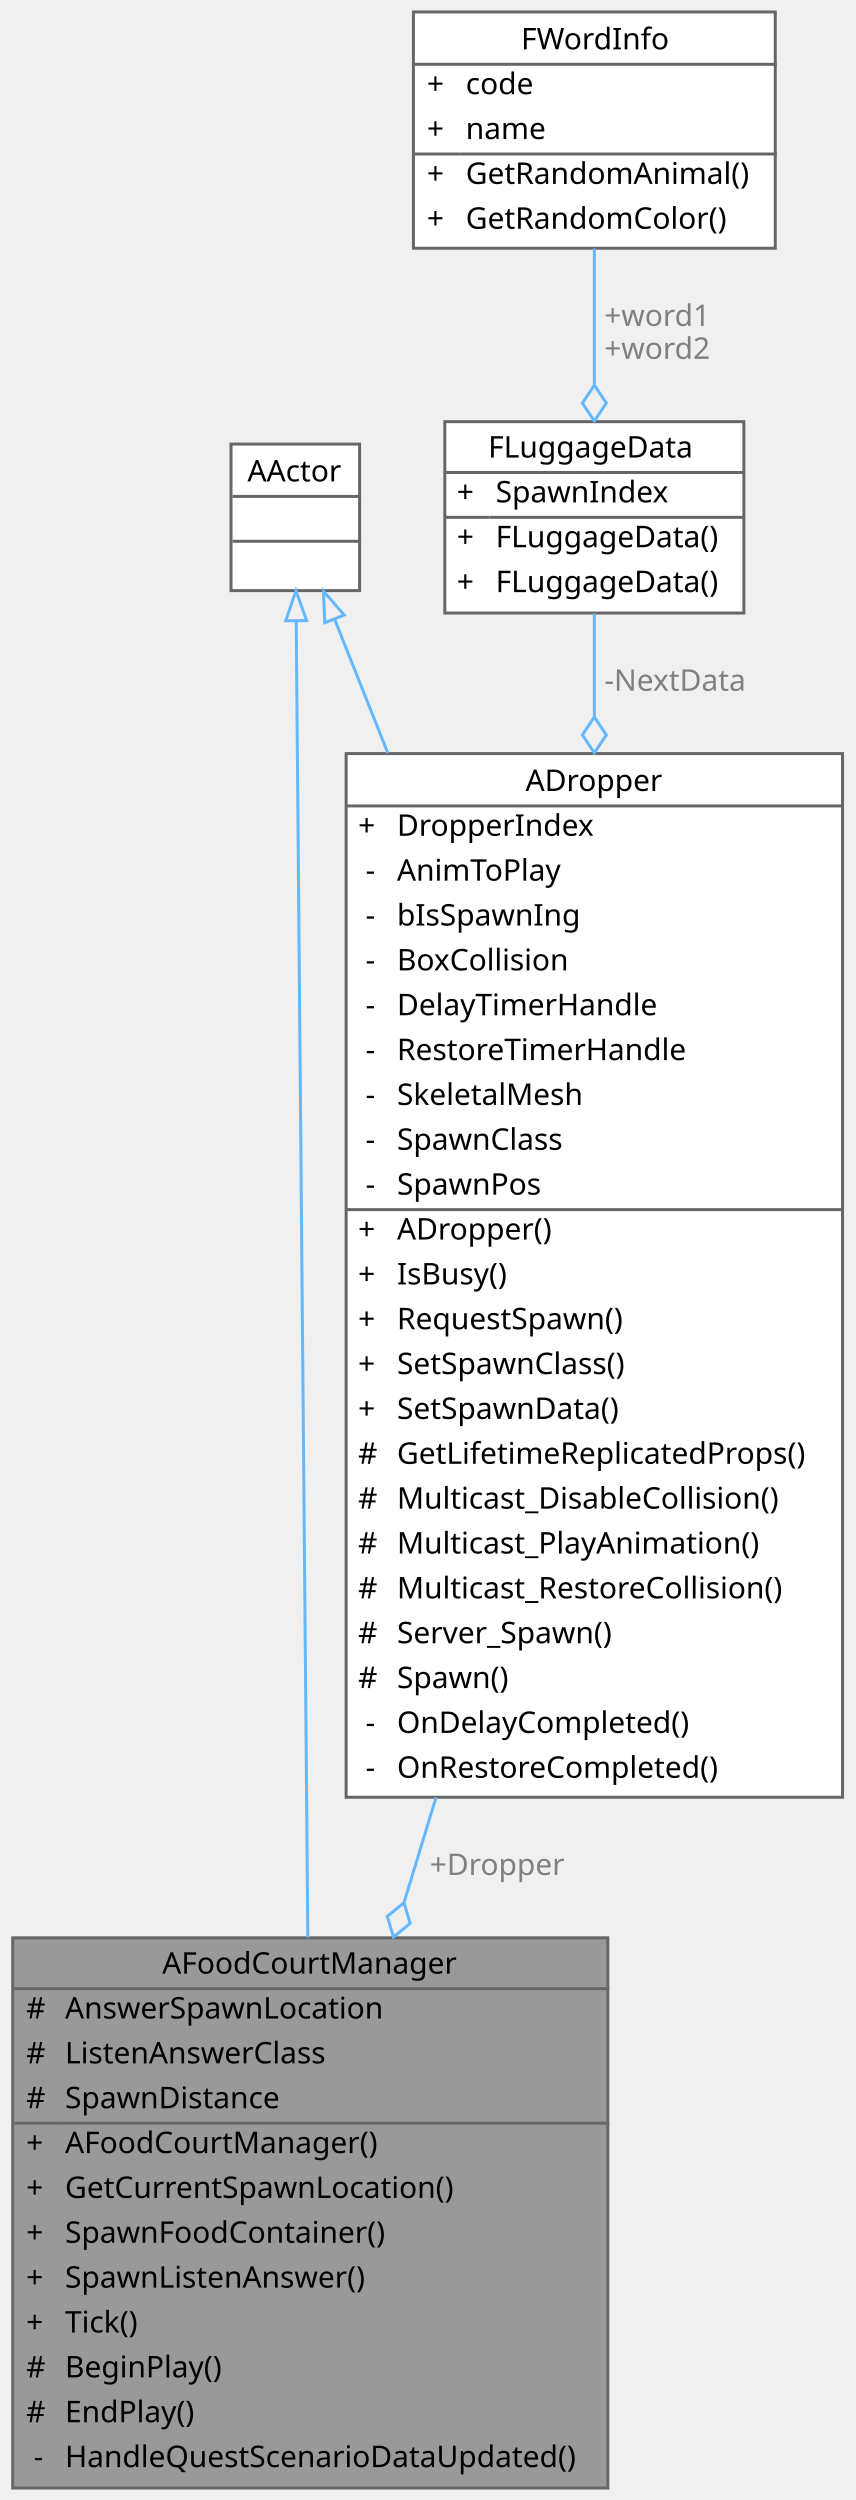
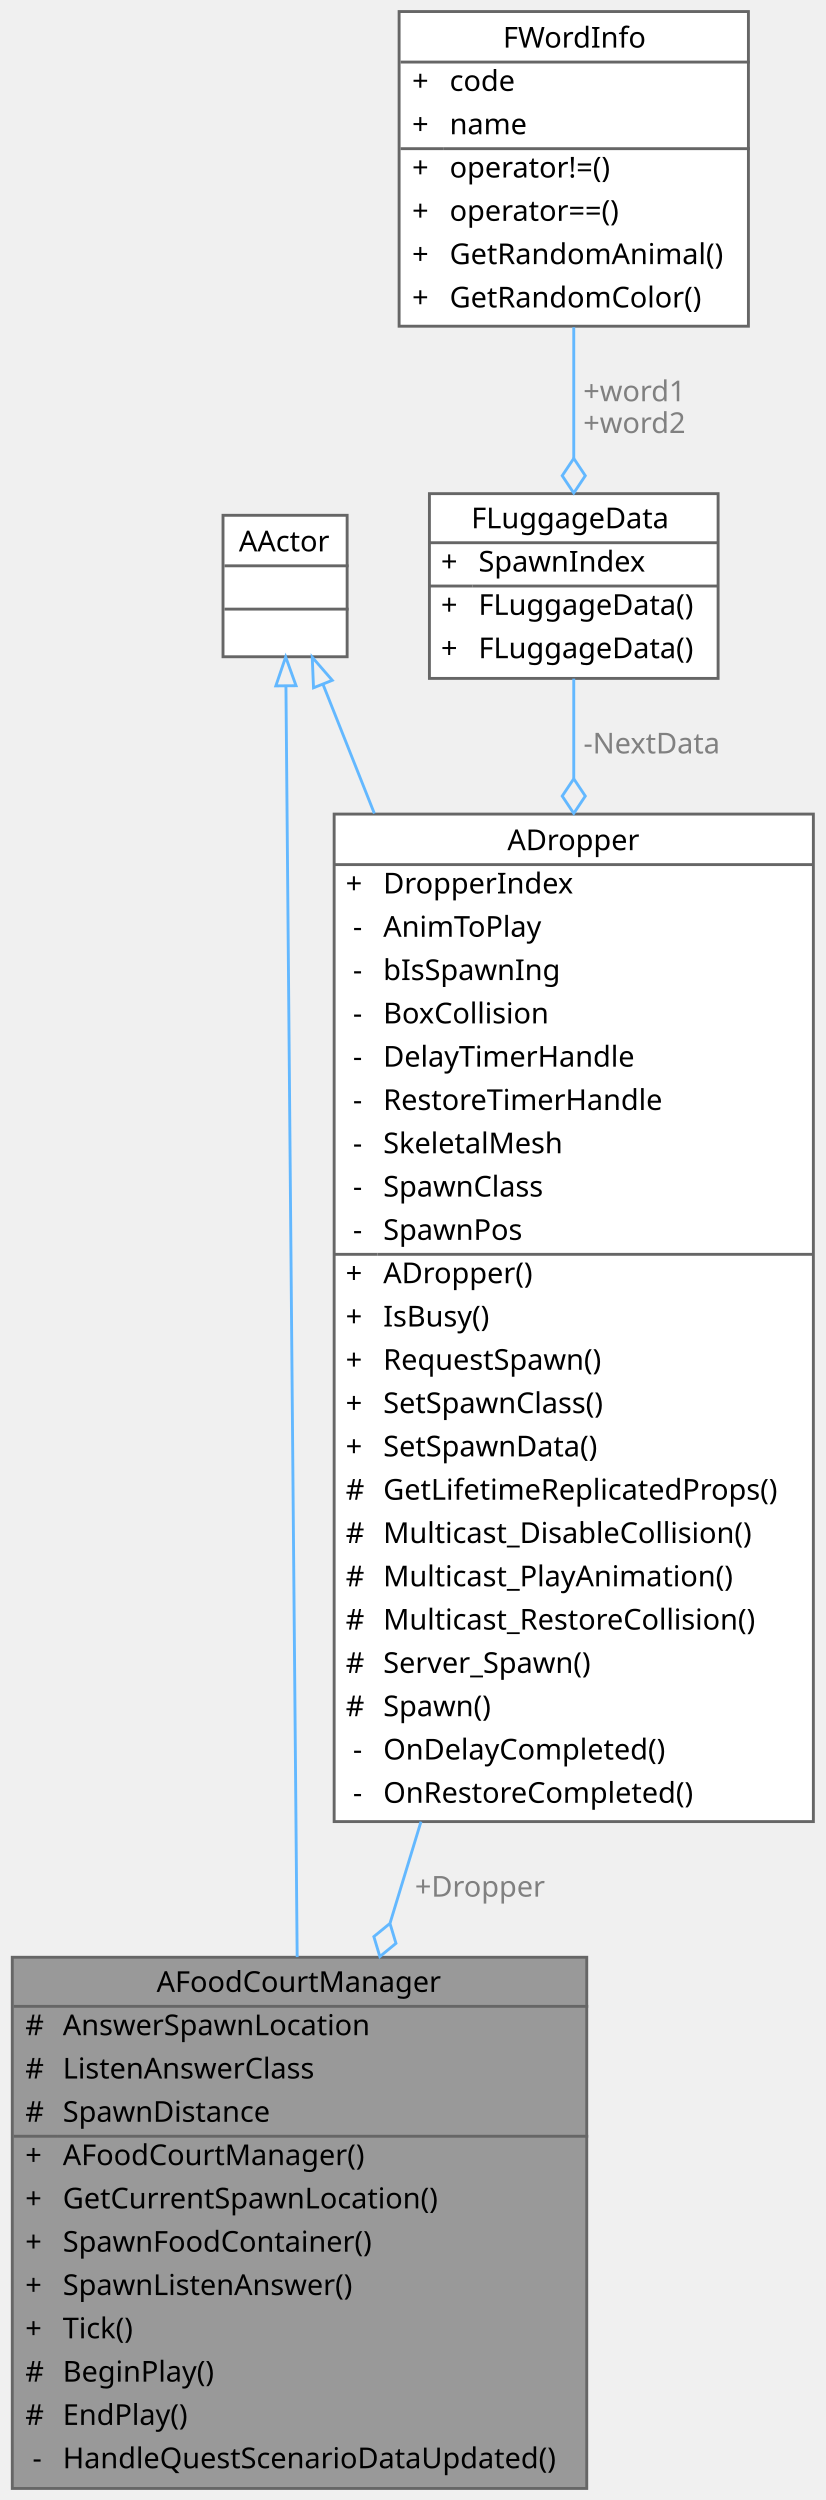
- <svg xmlns="http://www.w3.org/2000/svg" xmlns:xlink="http://www.w3.org/1999/xlink" width="286pt" height="836pt" viewBox="0.00 0.00 285.50 836.00">
-   <g id="graph0" class="graph" transform="scale(1 1) rotate(0) translate(4 832)">
+ <svg xmlns="http://www.w3.org/2000/svg" xmlns:xlink="http://www.w3.org/1999/xlink" width="286pt" height="866pt" viewBox="0.00 0.00 285.50 866.00">
+   <g id="graph0" class="graph" transform="scale(1 1) rotate(0) translate(4 862)">
    <g id="Node000001" class="node">
      <g id="a_Node000001">
        <a xlink:title=" ">
          <polygon fill="#999999" stroke="transparent" points="199,-184 0,-184 0,0 199,0 199,-184" />
          <text text-anchor="start" x="50" y="-172" font-family="Malgun Gothic" font-size="10.00">AFoodCourtManager</text>
          <text text-anchor="start" x="4.5" y="-157" font-family="Malgun Gothic" font-size="10.00">#</text>
          <text text-anchor="start" x="17.5" y="-157" font-family="Malgun Gothic" font-size="10.00">AnswerSpawnLocation</text>
          <text text-anchor="start" x="4.5" y="-142" font-family="Malgun Gothic" font-size="10.00">#</text>
          <text text-anchor="start" x="17.5" y="-142" font-family="Malgun Gothic" font-size="10.00">ListenAnswerClass</text>
          <text text-anchor="start" x="4.5" y="-127" font-family="Malgun Gothic" font-size="10.00">#</text>
          <text text-anchor="start" x="17.5" y="-127" font-family="Malgun Gothic" font-size="10.00">SpawnDistance</text>
          <text text-anchor="start" x="4.5" y="-112" font-family="Malgun Gothic" font-size="10.00">+</text>
          <text text-anchor="start" x="17.5" y="-112" font-family="Malgun Gothic" font-size="10.00">AFoodCourtManager()</text>
          <text text-anchor="start" x="4.5" y="-97" font-family="Malgun Gothic" font-size="10.00">+</text>
          <text text-anchor="start" x="17.5" y="-97" font-family="Malgun Gothic" font-size="10.00">GetCurrentSpawnLocation()</text>
          <text text-anchor="start" x="4.5" y="-82" font-family="Malgun Gothic" font-size="10.00">+</text>
          <text text-anchor="start" x="17.5" y="-82" font-family="Malgun Gothic" font-size="10.00">SpawnFoodContainer()</text>
          <text text-anchor="start" x="4.5" y="-67" font-family="Malgun Gothic" font-size="10.00">+</text>
          <text text-anchor="start" x="17.5" y="-67" font-family="Malgun Gothic" font-size="10.00">SpawnListenAnswer()</text>
          <text text-anchor="start" x="4.5" y="-52" font-family="Malgun Gothic" font-size="10.00">+</text>
          <text text-anchor="start" x="17.5" y="-52" font-family="Malgun Gothic" font-size="10.00">Tick()</text>
          <text text-anchor="start" x="4.5" y="-37" font-family="Malgun Gothic" font-size="10.00">#</text>
          <text text-anchor="start" x="17.5" y="-37" font-family="Malgun Gothic" font-size="10.00">BeginPlay()</text>
          <text text-anchor="start" x="4.5" y="-22" font-family="Malgun Gothic" font-size="10.00">#</text>
          <text text-anchor="start" x="17.5" y="-22" font-family="Malgun Gothic" font-size="10.00">EndPlay()</text>
          <text text-anchor="start" x="7" y="-7" font-family="Malgun Gothic" font-size="10.00">-</text>
          <text text-anchor="start" x="17.5" y="-7" font-family="Malgun Gothic" font-size="10.00">HandleQuestScenarioDataUpdated()</text>
          <polygon fill="#666666" stroke="#666666" points="0.5,-167 0.5,-167 199.5,-167 199.5,-167 0.5,-167" />
          <polygon fill="#666666" stroke="#666666" points="0.5,-122 0.5,-122 15.5,-122 15.5,-122 0.5,-122" />
          <polygon fill="#666666" stroke="#666666" points="15.5,-122 15.5,-122 199.5,-122 199.5,-122 15.5,-122" />
          <polygon fill="none" stroke="#666666" points="0,0 0,-184 199,-184 199,0 0,0" />
        </a>
      </g>
    </g>
    <g id="Node000002" class="node">
      <g id="a_Node000002">
        <a xlink:title=" ">
          <polygon fill="white" stroke="transparent" points="116,-683.5 73,-683.5 73,-634.5 116,-634.5 116,-683.5" />
          <text text-anchor="start" x="78.5" y="-671" font-family="Malgun Gothic" font-size="10.00">AActor</text>
          <text text-anchor="start" x="93" y="-656" font-family="Malgun Gothic" font-size="10.00"> </text>
          <text text-anchor="start" x="93" y="-641" font-family="Malgun Gothic" font-size="10.00"> </text>
          <polygon fill="#666666" stroke="#666666" points="73.5,-666 73.5,-666 116.5,-666 116.5,-666 73.5,-666" />
          <polygon fill="#666666" stroke="#666666" points="73.5,-651 73.5,-651 116.5,-651 116.5,-651 73.5,-651" />
          <polygon fill="none" stroke="#666666" points="73,-634.5 73,-683.5 116,-683.5 116,-634.5 73,-634.5" />
        </a>
      </g>
    </g>
    <g id="edge1_Node000001_Node000002" class="edge">
      <g id="a_edge1_Node000001_Node000002">
        <a xlink:title=" ">
          <path fill="none" stroke="#63b8ff" d="M94.8,-624.29C95.55,-538.93 97.56,-312.02 98.69,-184.06" />
          <polygon fill="none" stroke="#63b8ff" points="91.3,-624.41 94.71,-634.44 98.3,-624.47 91.3,-624.41" />
        </a>
      </g>
    </g>
    <g id="Node000003" class="node">
      <g id="a_Node000003">
        <a xlink:href="classADropper.html" target="_top" xlink:title=" ">
          <polygon fill="white" stroke="transparent" points="277.5,-580 111.5,-580 111.5,-231 277.5,-231 277.5,-580" />
          <text text-anchor="start" x="171.5" y="-567.5" font-family="Malgun Gothic" font-size="10.00">ADropper</text>
          <text text-anchor="start" x="115.5" y="-552.5" font-family="Malgun Gothic" font-size="10.00">+</text>
          <text text-anchor="start" x="128.5" y="-552.5" font-family="Malgun Gothic" font-size="10.00">DropperIndex</text>
          <text text-anchor="start" x="118" y="-537.5" font-family="Malgun Gothic" font-size="10.00">-</text>
          <text text-anchor="start" x="128.5" y="-537.5" font-family="Malgun Gothic" font-size="10.00">AnimToPlay</text>
          <text text-anchor="start" x="118" y="-522.5" font-family="Malgun Gothic" font-size="10.00">-</text>
          <text text-anchor="start" x="128.5" y="-522.5" font-family="Malgun Gothic" font-size="10.00">bIsSpawnIng</text>
          <text text-anchor="start" x="118" y="-507.5" font-family="Malgun Gothic" font-size="10.00">-</text>
          <text text-anchor="start" x="128.5" y="-507.5" font-family="Malgun Gothic" font-size="10.00">BoxCollision</text>
          <text text-anchor="start" x="118" y="-492.5" font-family="Malgun Gothic" font-size="10.00">-</text>
          <text text-anchor="start" x="128.5" y="-492.5" font-family="Malgun Gothic" font-size="10.00">DelayTimerHandle</text>
          <text text-anchor="start" x="118" y="-477.5" font-family="Malgun Gothic" font-size="10.00">-</text>
          <text text-anchor="start" x="128.5" y="-477.5" font-family="Malgun Gothic" font-size="10.00">RestoreTimerHandle</text>
          <text text-anchor="start" x="118" y="-462.5" font-family="Malgun Gothic" font-size="10.00">-</text>
          <text text-anchor="start" x="128.5" y="-462.5" font-family="Malgun Gothic" font-size="10.00">SkeletalMesh</text>
          <text text-anchor="start" x="118" y="-447.5" font-family="Malgun Gothic" font-size="10.00">-</text>
          <text text-anchor="start" x="128.5" y="-447.5" font-family="Malgun Gothic" font-size="10.00">SpawnClass</text>
          <text text-anchor="start" x="118" y="-432.5" font-family="Malgun Gothic" font-size="10.00">-</text>
          <text text-anchor="start" x="128.5" y="-432.5" font-family="Malgun Gothic" font-size="10.00">SpawnPos</text>
          <text text-anchor="start" x="115.5" y="-417.5" font-family="Malgun Gothic" font-size="10.00">+</text>
          <text text-anchor="start" x="128.5" y="-417.5" font-family="Malgun Gothic" font-size="10.00">ADropper()</text>
          <text text-anchor="start" x="115.5" y="-402.5" font-family="Malgun Gothic" font-size="10.00">+</text>
          <text text-anchor="start" x="128.5" y="-402.5" font-family="Malgun Gothic" font-size="10.00">IsBusy()</text>
          <text text-anchor="start" x="115.5" y="-387.5" font-family="Malgun Gothic" font-size="10.00">+</text>
          <text text-anchor="start" x="128.5" y="-387.5" font-family="Malgun Gothic" font-size="10.00">RequestSpawn()</text>
          <text text-anchor="start" x="115.5" y="-372.5" font-family="Malgun Gothic" font-size="10.00">+</text>
          <text text-anchor="start" x="128.5" y="-372.5" font-family="Malgun Gothic" font-size="10.00">SetSpawnClass()</text>
          <text text-anchor="start" x="115.5" y="-357.5" font-family="Malgun Gothic" font-size="10.00">+</text>
          <text text-anchor="start" x="128.5" y="-357.5" font-family="Malgun Gothic" font-size="10.00">SetSpawnData()</text>
          <text text-anchor="start" x="115.5" y="-342.5" font-family="Malgun Gothic" font-size="10.00">#</text>
          <text text-anchor="start" x="128.5" y="-342.5" font-family="Malgun Gothic" font-size="10.00">GetLifetimeReplicatedProps()</text>
          <text text-anchor="start" x="115.5" y="-327.5" font-family="Malgun Gothic" font-size="10.00">#</text>
          <text text-anchor="start" x="128.5" y="-327.5" font-family="Malgun Gothic" font-size="10.00">Multicast_DisableCollision()</text>
          <text text-anchor="start" x="115.5" y="-312.5" font-family="Malgun Gothic" font-size="10.00">#</text>
          <text text-anchor="start" x="128.5" y="-312.5" font-family="Malgun Gothic" font-size="10.00">Multicast_PlayAnimation()</text>
          <text text-anchor="start" x="115.5" y="-297.5" font-family="Malgun Gothic" font-size="10.00">#</text>
          <text text-anchor="start" x="128.5" y="-297.5" font-family="Malgun Gothic" font-size="10.00">Multicast_RestoreCollision()</text>
          <text text-anchor="start" x="115.5" y="-282.5" font-family="Malgun Gothic" font-size="10.00">#</text>
          <text text-anchor="start" x="128.5" y="-282.5" font-family="Malgun Gothic" font-size="10.00">Server_Spawn()</text>
          <text text-anchor="start" x="115.5" y="-267.5" font-family="Malgun Gothic" font-size="10.00">#</text>
          <text text-anchor="start" x="128.5" y="-267.5" font-family="Malgun Gothic" font-size="10.00">Spawn()</text>
          <text text-anchor="start" x="118" y="-252.5" font-family="Malgun Gothic" font-size="10.00">-</text>
          <text text-anchor="start" x="128.5" y="-252.5" font-family="Malgun Gothic" font-size="10.00">OnDelayCompleted()</text>
          <text text-anchor="start" x="118" y="-237.5" font-family="Malgun Gothic" font-size="10.00">-</text>
          <text text-anchor="start" x="128.5" y="-237.5" font-family="Malgun Gothic" font-size="10.00">OnRestoreCompleted()</text>
          <polygon fill="#666666" stroke="#666666" points="111.5,-562.5 111.5,-562.5 277.5,-562.5 277.5,-562.5 111.5,-562.5" />
          <polygon fill="#666666" stroke="#666666" points="111.5,-427.5 111.5,-427.5 126.5,-427.5 126.5,-427.5 111.5,-427.5" />
          <polygon fill="#666666" stroke="#666666" points="126.5,-427.5 126.5,-427.5 277.5,-427.5 277.5,-427.5 126.5,-427.5" />
          <polygon fill="none" stroke="#666666" points="111.5,-231 111.5,-580 277.5,-580 277.5,-231 111.5,-231" />
        </a>
      </g>
    </g>
    <g id="edge3_Node000003_Node000002" class="edge">
      <g id="a_edge3_Node000003_Node000002">
        <a xlink:title=" ">
          <path fill="none" stroke="#63b8ff" d="M107.67,-624.87C112.68,-612.28 118.79,-596.91 125.43,-580.21" />
          <polygon fill="none" stroke="#63b8ff" points="104.35,-623.75 103.91,-634.34 110.85,-626.34 104.35,-623.75" />
        </a>
      </g>
    </g>
    <g id="edge2_Node000001_Node000003" class="edge">
      <g id="a_edge2_Node000001_Node000003">
        <a xlink:title=" ">
          <path fill="none" stroke="#63b8ff" d="M141.58,-230.99C137.95,-219.07 134.35,-207.28 130.89,-195.92" />
          <polygon fill="none" stroke="#63b8ff" points="130.83,-195.73 125.25,-191.16 127.33,-184.25 132.91,-188.83 130.83,-195.73" />
        </a>
      </g>
      <text text-anchor="middle" x="162" y="-205" font-family="Malgun Gothic" font-size="10.00" fill="grey"> +Dropper</text>
    </g>
    <g id="Node000004" class="node">
      <g id="a_Node000004">
        <a xlink:href="structFLuggageData.html" target="_top" xlink:title=" ">
          <polygon fill="white" stroke="transparent" points="244.5,-691 144.5,-691 144.5,-627 244.5,-627 244.5,-691" />
          <text text-anchor="start" x="159" y="-679" font-family="Malgun Gothic" font-size="10.00">FLuggageData</text>
          <text text-anchor="start" x="148.5" y="-664" font-family="Malgun Gothic" font-size="10.00">+</text>
          <text text-anchor="start" x="161.5" y="-664" font-family="Malgun Gothic" font-size="10.00">SpawnIndex</text>
          <text text-anchor="start" x="148.5" y="-649" font-family="Malgun Gothic" font-size="10.00">+</text>
          <text text-anchor="start" x="161.5" y="-649" font-family="Malgun Gothic" font-size="10.00">FLuggageData()</text>
          <text text-anchor="start" x="148.5" y="-634" font-family="Malgun Gothic" font-size="10.00">+</text>
          <text text-anchor="start" x="161.5" y="-634" font-family="Malgun Gothic" font-size="10.00">FLuggageData()</text>
          <polygon fill="#666666" stroke="#666666" points="144.5,-674 144.5,-674 244.5,-674 244.5,-674 144.5,-674" />
          <polygon fill="#666666" stroke="#666666" points="144.5,-659 144.5,-659 159.5,-659 159.5,-659 144.5,-659" />
          <polygon fill="#666666" stroke="#666666" points="159.5,-659 159.5,-659 244.5,-659 244.5,-659 159.5,-659" />
          <polygon fill="none" stroke="#666666" points="144.5,-627 144.5,-691 244.5,-691 244.5,-627 144.5,-627" />
        </a>
      </g>
    </g>
    <g id="edge4_Node000003_Node000004" class="edge">
      <g id="a_edge4_Node000003_Node000004">
        <a xlink:title=" ">
          <path fill="none" stroke="#63b8ff" d="M194.5,-626.91C194.5,-617 194.5,-605.22 194.5,-592.35" />
          <polygon fill="none" stroke="#63b8ff" points="194.5,-592.24 190.5,-586.24 194.5,-580.24 198.5,-586.24 194.5,-592.24" />
        </a>
      </g>
      <text text-anchor="middle" x="221.5" y="-601" font-family="Malgun Gothic" font-size="10.00" fill="grey"> -NextData</text>
    </g>
    <g id="Node000005" class="node">
      <g id="a_Node000005">
        <a xlink:href="structFWordInfo.html" target="_top" xlink:title="단어 정보 구조체">
-           <polygon fill="white" stroke="transparent" points="255,-828 134,-828 134,-749 255,-749 255,-828" />
-           <text text-anchor="start" x="170" y="-815.5" font-family="Malgun Gothic" font-size="10.00">FWordInfo</text>
+           <polygon fill="white" stroke="transparent" points="255,-858 134,-858 134,-749 255,-749 255,-858" />
+           <text text-anchor="start" x="170" y="-845.5" font-family="Malgun Gothic" font-size="10.00">FWordInfo</text>
+           <text text-anchor="start" x="138.5" y="-830.5" font-family="Malgun Gothic" font-size="10.00">+</text>
+           <text text-anchor="start" x="151.5" y="-830.5" font-family="Malgun Gothic" font-size="10.00">code</text>
+           <text text-anchor="start" x="138.5" y="-815.5" font-family="Malgun Gothic" font-size="10.00">+</text>
+           <text text-anchor="start" x="151.5" y="-815.5" font-family="Malgun Gothic" font-size="10.00">name</text>
          <text text-anchor="start" x="138.5" y="-800.5" font-family="Malgun Gothic" font-size="10.00">+</text>
-           <text text-anchor="start" x="151.5" y="-800.5" font-family="Malgun Gothic" font-size="10.00">code</text>
+           <text text-anchor="start" x="151.5" y="-800.5" font-family="Malgun Gothic" font-size="10.00">operator!=()</text>
          <text text-anchor="start" x="138.5" y="-785.5" font-family="Malgun Gothic" font-size="10.00">+</text>
-           <text text-anchor="start" x="151.5" y="-785.5" font-family="Malgun Gothic" font-size="10.00">name</text>
+           <text text-anchor="start" x="151.5" y="-785.5" font-family="Malgun Gothic" font-size="10.00">operator==()</text>
          <text text-anchor="start" x="138.5" y="-770.5" font-family="Malgun Gothic" font-size="10.00">+</text>
          <text text-anchor="start" x="151.5" y="-770.5" font-family="Malgun Gothic" font-size="10.00">GetRandomAnimal()</text>
          <text text-anchor="start" x="138.5" y="-755.5" font-family="Malgun Gothic" font-size="10.00">+</text>
          <text text-anchor="start" x="151.5" y="-755.5" font-family="Malgun Gothic" font-size="10.00">GetRandomColor()</text>
-           <polygon fill="#666666" stroke="#666666" points="134.5,-810.5 134.5,-810.5 255.5,-810.5 255.5,-810.5 134.5,-810.5" />
-           <polygon fill="#666666" stroke="#666666" points="134.5,-780.5 134.5,-780.5 149.5,-780.5 149.5,-780.5 134.5,-780.5" />
-           <polygon fill="#666666" stroke="#666666" points="149.5,-780.5 149.5,-780.5 255.5,-780.5 255.5,-780.5 149.5,-780.5" />
-           <polygon fill="none" stroke="#666666" points="134,-749 134,-828 255,-828 255,-749 134,-749" />
+           <polygon fill="#666666" stroke="#666666" points="134.5,-840.5 134.5,-840.5 255.5,-840.5 255.5,-840.5 134.5,-840.5" />
+           <polygon fill="#666666" stroke="#666666" points="134.5,-810.5 134.5,-810.5 149.5,-810.5 149.5,-810.5 134.5,-810.5" />
+           <polygon fill="#666666" stroke="#666666" points="149.5,-810.5 149.5,-810.5 255.5,-810.5 255.5,-810.5 149.5,-810.5" />
+           <polygon fill="none" stroke="#666666" points="134,-749 134,-858 255,-858 255,-749 134,-749" />
        </a>
      </g>
    </g>
    <g id="edge5_Node000004_Node000005" class="edge">
      <g id="a_edge5_Node000004_Node000005">
        <a xlink:title=" ">
-           <path fill="none" stroke="#63b8ff" d="M194.5,-748.9C194.5,-734.61 194.5,-718.32 194.5,-703.62" />
-           <polygon fill="none" stroke="#63b8ff" points="194.5,-703.2 190.5,-697.2 194.5,-691.2 198.5,-697.2 194.5,-703.2" />
+           <path fill="none" stroke="#63b8ff" d="M194.5,-748.63C194.5,-733.63 194.5,-717.54 194.5,-703.24" />
+           <polygon fill="none" stroke="#63b8ff" points="194.5,-703.21 190.5,-697.21 194.5,-691.21 198.5,-697.21 194.5,-703.21" />
        </a>
      </g>
      <text text-anchor="middle" x="215.5" y="-723" font-family="Malgun Gothic" font-size="10.00" fill="grey"> +word1</text>
      <text text-anchor="middle" x="215.5" y="-712" font-family="Malgun Gothic" font-size="10.00" fill="grey">+word2</text>
    </g>
  </g>
</svg>
